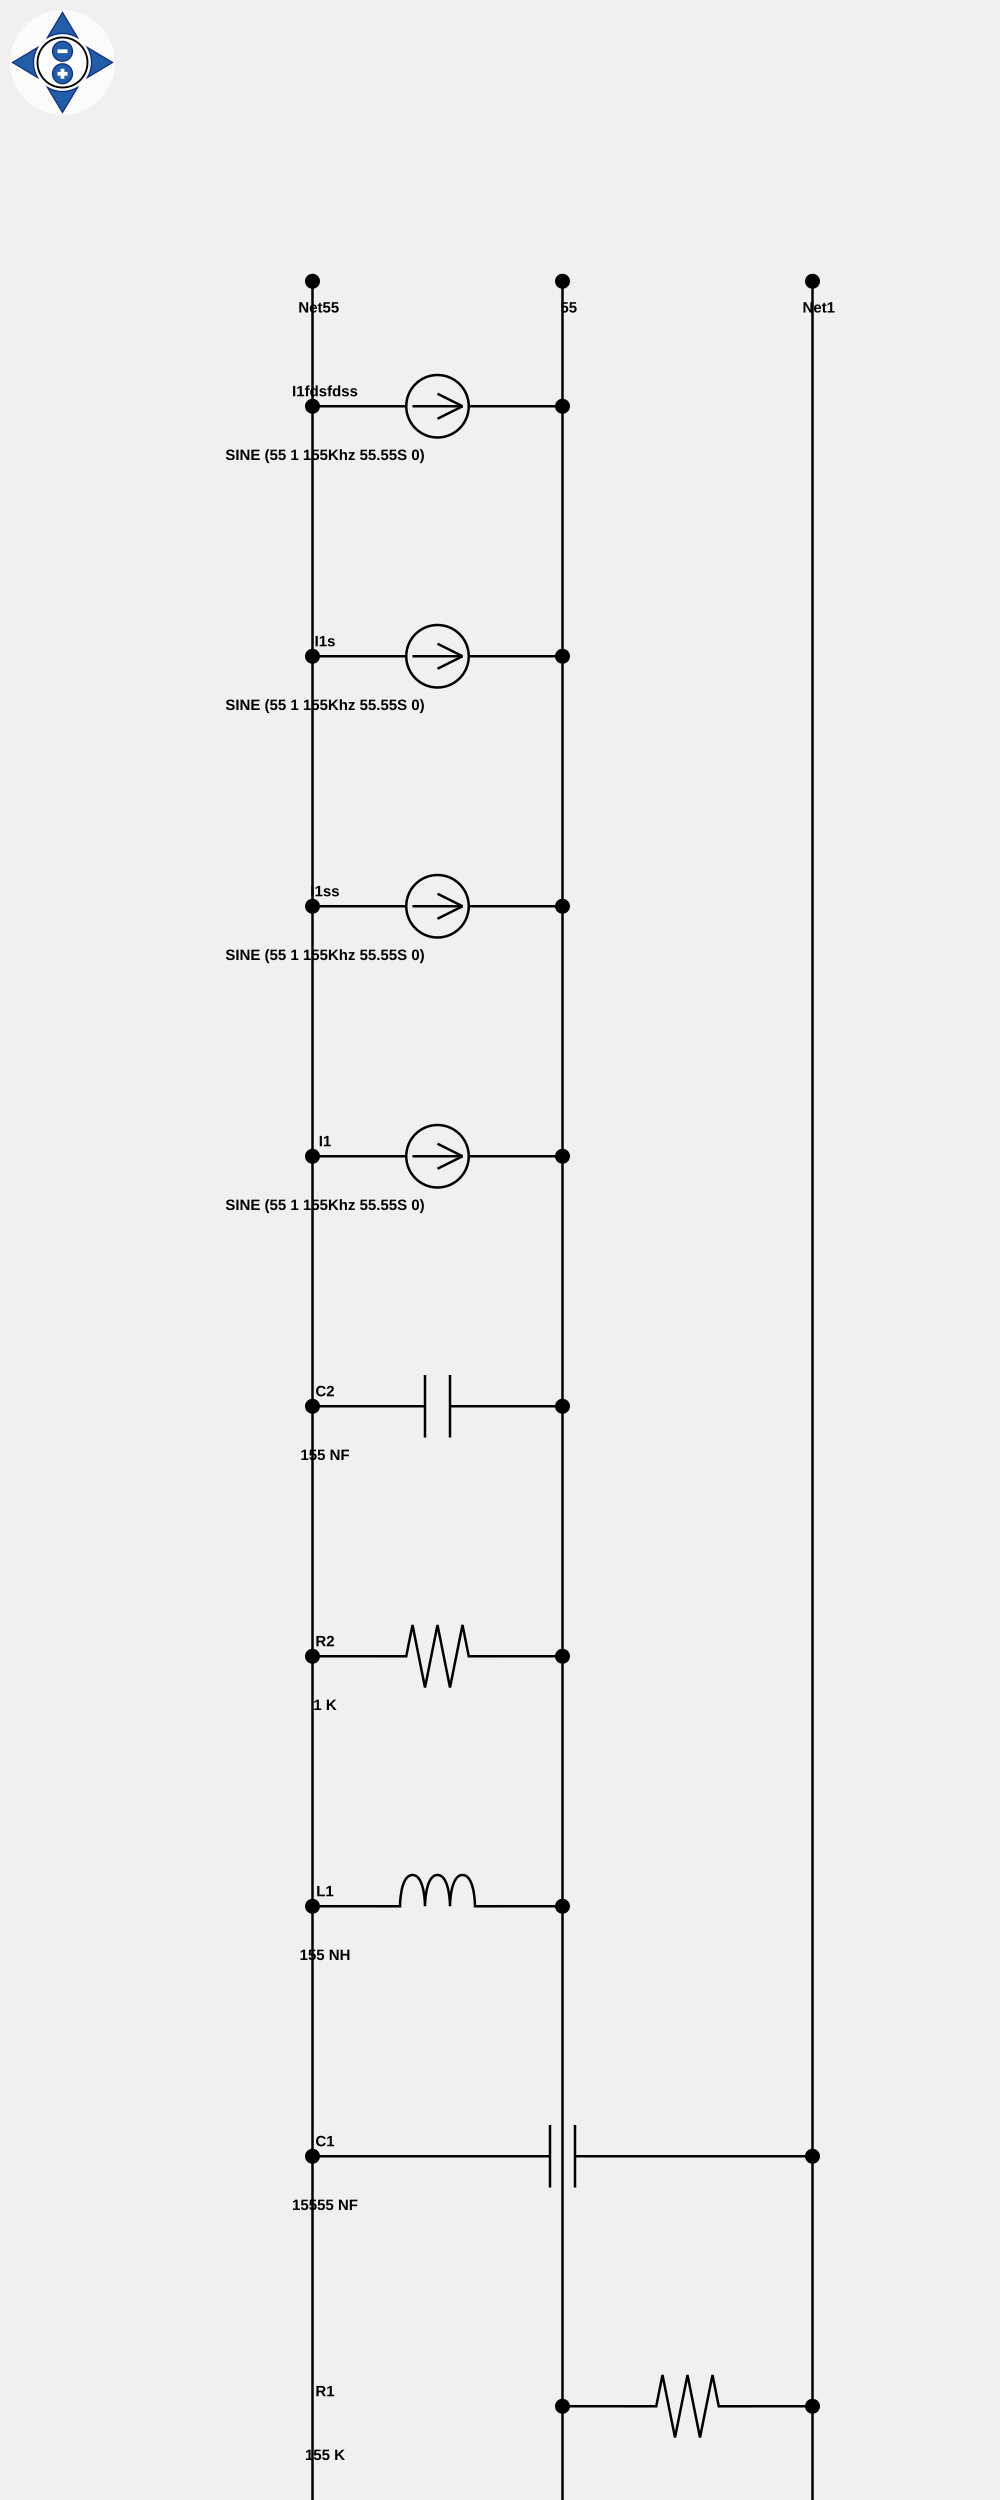
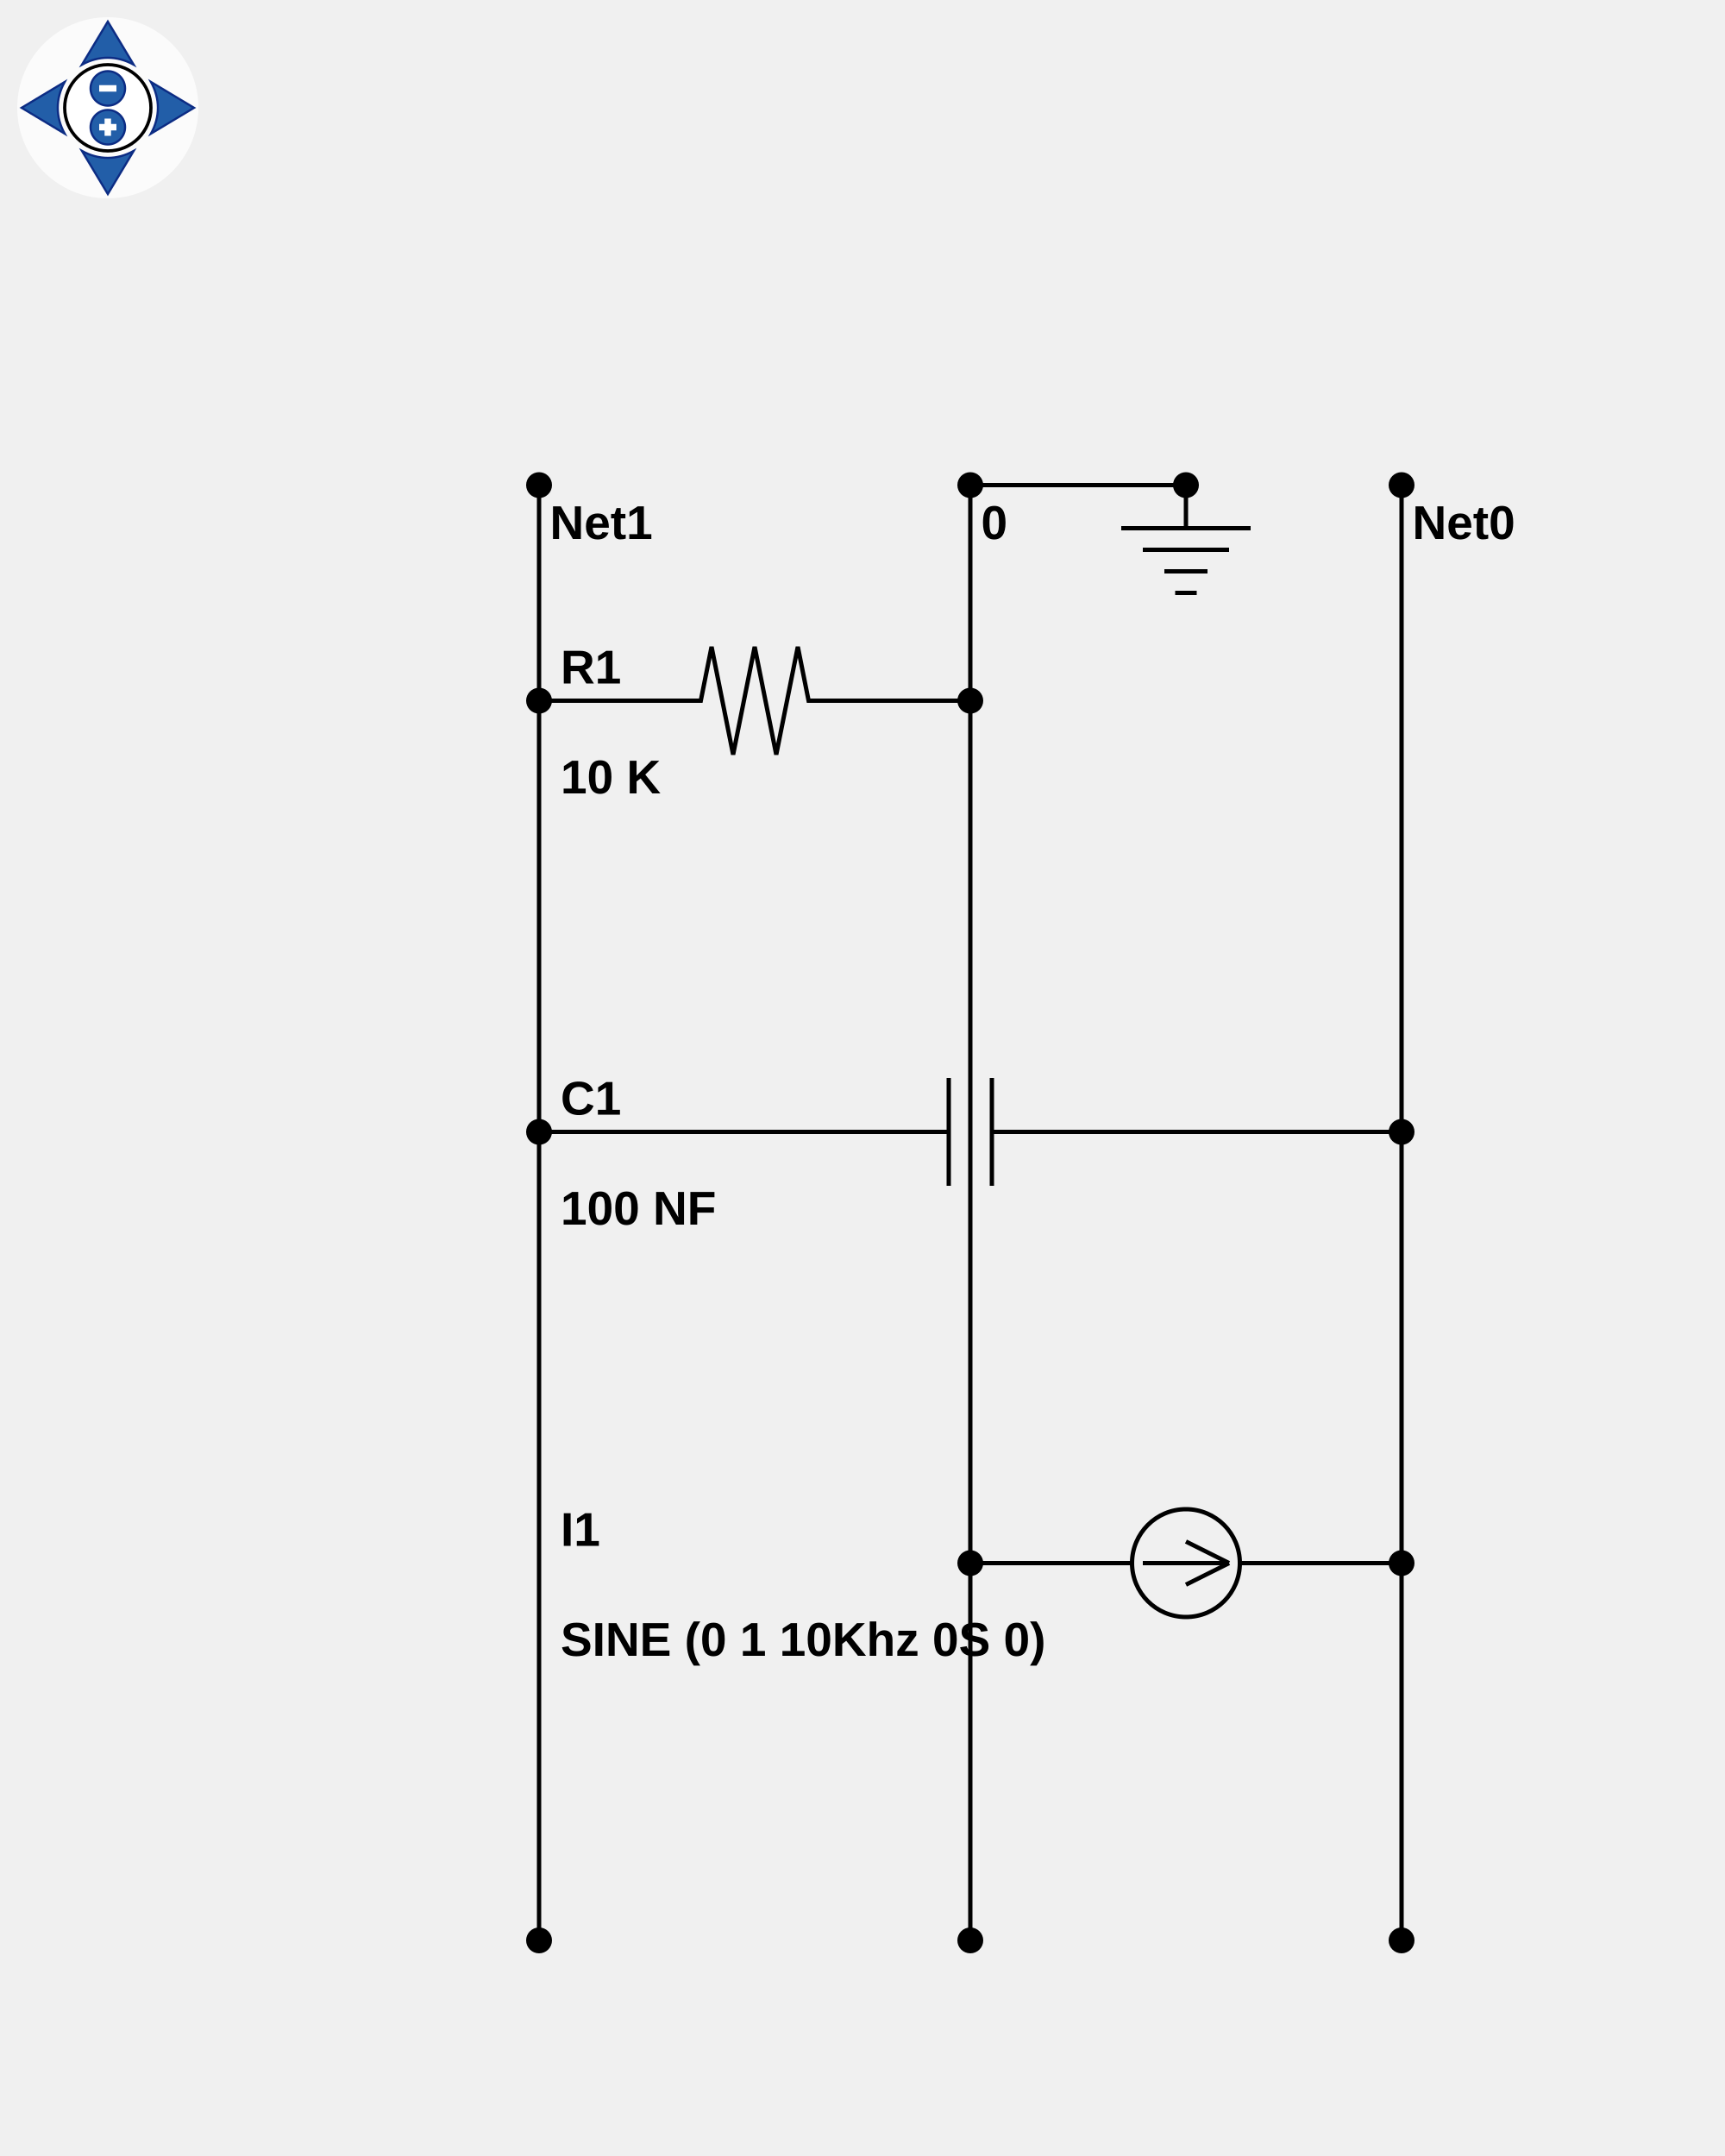
- <svg xmlns="http://www.w3.org/2000/svg" width="800" height="2000">
+ <svg xmlns="http://www.w3.org/2000/svg" width="800" height="1000">
  <style>
  		.territory:hover{
			fill:           #22aa44;
		}
  		.compass{
  			fill:			#fff;
  			stroke:			#000;
  			stroke-width:	1.5;
  		}
   		.button{
		    fill:           	#225EA8;
			stroke:   			#0C2C84;
			stroke-miterlimit:	6;
			stroke-linecap:		round;
		}
		.button:hover{
			stroke-width:   	2;
		}
		.plus-minus{
			fill:	#fff;
			pointer-events: none;
		}
- 		text {
- 			text-anchor: middle;
- 			font-family: Arial, sans;
- 			font-size:12px;
- 			pointer-events: none;
- 		}
-   </style>
+ 		  </style>
  <g id="viewport" transform="matrix(1 0 0 1 200 200)">
-     <line x1="50" y1="25" x2="50" y2="1900" stroke-width="2" stroke="black" />
+     <line x1="50" y1="25" x2="50" y2="700" stroke-width="2" stroke="black" />
    <g fill="#000000" font-family="Arial,Helvetica" font-weight="bold" text-anchor="start" font-size="22px">
-       <text x="55" y="50">Net55</text>
+       <text x="55" y="50">Net1</text>
    </g>
    <ellipse cx="50" cy="25" rx="5" ry="5" stroke="black" stroke-width="2" fill="black" />
-     <ellipse cx="50" cy="1900" rx="5" ry="5" stroke="black" stroke-width="2" fill="black" />
-     <line x1="250" y1="25" x2="250" y2="1900" stroke-width="2" stroke="black" />
+     <ellipse cx="50" cy="700" rx="5" ry="5" stroke="black" stroke-width="2" fill="black" />
+     <line x1="250" y1="25" x2="350" y2="25" stroke-width="2" stroke="black" />
+     <ellipse cx="350" cy="25" rx="5" ry="5" stroke="black" stroke-width="2" fill="black" />
+     <g transform="translate(300,25)">
+       <line x1="50" y1="0" x2="50" y2="20" stroke-width="2" stroke="black" />
+       <line x1="20" y1="20" x2="80" y2="20" stroke-width="2" stroke="black" />
+       <line x1="30" y1="30" x2="70" y2="30" stroke-width="2" stroke="black" />
+       <line x1="40" y1="40" x2="60" y2="40" stroke-width="2" stroke="black" />
+       <line x1="45" y1="50" x2="55" y2="50" stroke-width="2" stroke="black" />
+     </g>
+     <line x1="250" y1="25" x2="250" y2="700" stroke-width="2" stroke="black" />
    <g fill="#000000" font-family="Arial,Helvetica" font-weight="bold" text-anchor="start" font-size="22px">
-       <text x="255" y="50">55</text>
+       <text x="255" y="50">0</text>
    </g>
    <ellipse cx="250" cy="25" rx="5" ry="5" stroke="black" stroke-width="2" fill="black" />
-     <ellipse cx="250" cy="1900" rx="5" ry="5" stroke="black" stroke-width="2" fill="black" />
-     <line x1="450" y1="25" x2="450" y2="1900" stroke-width="2" stroke="black" />
+     <ellipse cx="250" cy="700" rx="5" ry="5" stroke="black" stroke-width="2" fill="black" />
+     <line x1="450" y1="25" x2="450" y2="700" stroke-width="2" stroke="black" />
    <g fill="#000000" font-family="Arial,Helvetica" font-weight="bold" text-anchor="start" font-size="22px">
-       <text x="455" y="50">Net1</text>
+       <text x="455" y="50">Net0</text>
    </g>
    <ellipse cx="450" cy="25" rx="5" ry="5" stroke="black" stroke-width="2" fill="black" />
-     <ellipse cx="450" cy="1900" rx="5" ry="5" stroke="black" stroke-width="2" fill="black" />
+     <ellipse cx="450" cy="700" rx="5" ry="5" stroke="black" stroke-width="2" fill="black" />
    <g transform="translate(100,100)">
+       <path d="M 0 25 L 25 25, 30 0, 40 50, 50 0, 60 50, 70 0, 75 25, 100 25" stroke="black" fill="none" stroke-width="2" />
+     </g>
+     <line x1="50" y1="125" x2="100" y2="125" stroke-width="2" stroke="black" />
+     <line x1="200" y1="125" x2="250" y2="125" stroke-width="2" stroke="black" />
+     <ellipse cx="50" cy="125" rx="5" ry="5" stroke="black" stroke-width="2" fill="black" />
+     <ellipse cx="250" cy="125" rx="5" ry="5" stroke="black" stroke-width="2" fill="black" />
+     <g fill="#000000" font-family="Arial,Helvetica" font-weight="bold" text-anchor="start" font-size="22px">
+       <text x="60" y="117">R1</text>
+     </g>
+     <g fill="#000000" font-family="Arial,Helvetica" font-weight="bold" text-anchor="start" font-size="22px">
+       <text x="60" y="168">10 K</text>
+     </g>
+     <g transform="translate(200,300)">
+       <line x1="0" y1="25" x2="40" y2="25" stroke-width="2" stroke="black" />
+       <line x1="40" y1="0" x2="40" y2="50" stroke-width="2" stroke="black" />
+       <line x1="60" y1="0" x2="60" y2="50" stroke-width="2" stroke="black" />
+       <line x1="60" y1="25" x2="100" y2="25" stroke-width="2" stroke="black" />
+     </g>
+     <line x1="50" y1="325" x2="200" y2="325" stroke-width="2" stroke="black" />
+     <line x1="300" y1="325" x2="450" y2="325" stroke-width="2" stroke="black" />
+     <ellipse cx="50" cy="325" rx="5" ry="5" stroke="black" stroke-width="2" fill="black" />
+     <ellipse cx="450" cy="325" rx="5" ry="5" stroke="black" stroke-width="2" fill="black" />
+     <g fill="#000000" font-family="Arial,Helvetica" font-weight="bold" text-anchor="start" font-size="22px">
+       <text x="60" y="317">C1</text>
+     </g>
+     <g fill="#000000" font-family="Arial,Helvetica" font-weight="bold" text-anchor="start" font-size="22px">
+       <text x="60" y="368">100 NF</text>
+     </g>
+     <g transform="translate(300,500)">
      <ellipse cx="50" cy="25" rx="25" ry="25" stroke="black" stroke-width="2" fill="none" />
      <line x1="0" y1="25" x2="25" y2="25" stroke-width="2" stroke="black" />
      <line x1="75" y1="25" x2="100" y2="25" stroke-width="2" stroke="black" />
      <line x1="30" y1="25" x2="70" y2="25" stroke-width="2" stroke="black" />
      <line x1="50" y1="15" x2="70" y2="25" stroke-width="2" stroke="black" />
      <line x1="50" y1="35" x2="70" y2="25" stroke-width="2" stroke="black" />
    </g>
-     <line x1="50" y1="125" x2="100" y2="125" stroke-width="2" stroke="black" />
-     <line x1="200" y1="125" x2="250" y2="125" stroke-width="2" stroke="black" />
-     <ellipse cx="50" cy="125" rx="5" ry="5" stroke="black" stroke-width="2" fill="black" />
-     <ellipse cx="250" cy="125" rx="5" ry="5" stroke="black" stroke-width="2" fill="black" />
+     <line x1="250" y1="525" x2="300" y2="525" stroke-width="2" stroke="black" />
+     <line x1="400" y1="525" x2="450" y2="525" stroke-width="2" stroke="black" />
+     <ellipse cx="250" cy="525" rx="5" ry="5" stroke="black" stroke-width="2" fill="black" />
+     <ellipse cx="450" cy="525" rx="5" ry="5" stroke="black" stroke-width="2" fill="black" />
    <g fill="#000000" font-family="Arial,Helvetica" font-weight="bold" text-anchor="start" font-size="22px">
-       <text x="60" y="117">I1fdsfdss</text>
+       <text x="60" y="517">I1</text>
    </g>
    <g fill="#000000" font-family="Arial,Helvetica" font-weight="bold" text-anchor="start" font-size="22px">
-       <text x="60" y="168">SINE (55 1 155Khz 55.55S 0) </text>
-     </g>
-     <g transform="translate(100,300)">
-       <ellipse cx="50" cy="25" rx="25" ry="25" stroke="black" stroke-width="2" fill="none" />
-       <line x1="0" y1="25" x2="25" y2="25" stroke-width="2" stroke="black" />
-       <line x1="75" y1="25" x2="100" y2="25" stroke-width="2" stroke="black" />
-       <line x1="30" y1="25" x2="70" y2="25" stroke-width="2" stroke="black" />
-       <line x1="50" y1="15" x2="70" y2="25" stroke-width="2" stroke="black" />
-       <line x1="50" y1="35" x2="70" y2="25" stroke-width="2" stroke="black" />
-     </g>
-     <line x1="50" y1="325" x2="100" y2="325" stroke-width="2" stroke="black" />
-     <line x1="200" y1="325" x2="250" y2="325" stroke-width="2" stroke="black" />
-     <ellipse cx="50" cy="325" rx="5" ry="5" stroke="black" stroke-width="2" fill="black" />
-     <ellipse cx="250" cy="325" rx="5" ry="5" stroke="black" stroke-width="2" fill="black" />
-     <g fill="#000000" font-family="Arial,Helvetica" font-weight="bold" text-anchor="start" font-size="22px">
-       <text x="60" y="317">I1s</text>
-     </g>
-     <g fill="#000000" font-family="Arial,Helvetica" font-weight="bold" text-anchor="start" font-size="22px">
-       <text x="60" y="368">SINE (55 1 155Khz 55.55S 0) </text>
-     </g>
-     <g transform="translate(100,500)">
-       <ellipse cx="50" cy="25" rx="25" ry="25" stroke="black" stroke-width="2" fill="none" />
-       <line x1="0" y1="25" x2="25" y2="25" stroke-width="2" stroke="black" />
-       <line x1="75" y1="25" x2="100" y2="25" stroke-width="2" stroke="black" />
-       <line x1="30" y1="25" x2="70" y2="25" stroke-width="2" stroke="black" />
-       <line x1="50" y1="15" x2="70" y2="25" stroke-width="2" stroke="black" />
-       <line x1="50" y1="35" x2="70" y2="25" stroke-width="2" stroke="black" />
-     </g>
-     <line x1="50" y1="525" x2="100" y2="525" stroke-width="2" stroke="black" />
-     <line x1="200" y1="525" x2="250" y2="525" stroke-width="2" stroke="black" />
-     <ellipse cx="50" cy="525" rx="5" ry="5" stroke="black" stroke-width="2" fill="black" />
-     <ellipse cx="250" cy="525" rx="5" ry="5" stroke="black" stroke-width="2" fill="black" />
-     <g fill="#000000" font-family="Arial,Helvetica" font-weight="bold" text-anchor="start" font-size="22px">
-       <text x="60" y="517">I1ss</text>
-     </g>
-     <g fill="#000000" font-family="Arial,Helvetica" font-weight="bold" text-anchor="start" font-size="22px">
-       <text x="60" y="568">SINE (55 1 155Khz 55.55S 0) </text>
-     </g>
-     <g transform="translate(100,700)">
-       <ellipse cx="50" cy="25" rx="25" ry="25" stroke="black" stroke-width="2" fill="none" />
-       <line x1="0" y1="25" x2="25" y2="25" stroke-width="2" stroke="black" />
-       <line x1="75" y1="25" x2="100" y2="25" stroke-width="2" stroke="black" />
-       <line x1="30" y1="25" x2="70" y2="25" stroke-width="2" stroke="black" />
-       <line x1="50" y1="15" x2="70" y2="25" stroke-width="2" stroke="black" />
-       <line x1="50" y1="35" x2="70" y2="25" stroke-width="2" stroke="black" />
-     </g>
-     <line x1="50" y1="725" x2="100" y2="725" stroke-width="2" stroke="black" />
-     <line x1="200" y1="725" x2="250" y2="725" stroke-width="2" stroke="black" />
-     <ellipse cx="50" cy="725" rx="5" ry="5" stroke="black" stroke-width="2" fill="black" />
-     <ellipse cx="250" cy="725" rx="5" ry="5" stroke="black" stroke-width="2" fill="black" />
-     <g fill="#000000" font-family="Arial,Helvetica" font-weight="bold" text-anchor="start" font-size="22px">
-       <text x="60" y="717">I1</text>
-     </g>
-     <g fill="#000000" font-family="Arial,Helvetica" font-weight="bold" text-anchor="start" font-size="22px">
-       <text x="60" y="768">SINE (55 1 155Khz 55.55S 0) </text>
-     </g>
-     <g transform="translate(100,900)">
-       <line x1="0" y1="25" x2="40" y2="25" stroke-width="2" stroke="black" />
-       <line x1="40" y1="0" x2="40" y2="50" stroke-width="2" stroke="black" />
-       <line x1="60" y1="0" x2="60" y2="50" stroke-width="2" stroke="black" />
-       <line x1="60" y1="25" x2="100" y2="25" stroke-width="2" stroke="black" />
-     </g>
-     <line x1="50" y1="925" x2="100" y2="925" stroke-width="2" stroke="black" />
-     <line x1="200" y1="925" x2="250" y2="925" stroke-width="2" stroke="black" />
-     <ellipse cx="50" cy="925" rx="5" ry="5" stroke="black" stroke-width="2" fill="black" />
-     <ellipse cx="250" cy="925" rx="5" ry="5" stroke="black" stroke-width="2" fill="black" />
-     <g fill="#000000" font-family="Arial,Helvetica" font-weight="bold" text-anchor="start" font-size="22px">
-       <text x="60" y="917">C2</text>
-     </g>
-     <g fill="#000000" font-family="Arial,Helvetica" font-weight="bold" text-anchor="start" font-size="22px">
-       <text x="60" y="968">155 NF</text>
-     </g>
-     <g transform="translate(100,1100)">
-       <path d="M 0 25 L 25 25, 30 0, 40 50, 50 0, 60 50, 70 0, 75 25, 100 25" stroke="black" fill="none" stroke-width="2" />
-     </g>
-     <line x1="50" y1="1125" x2="100" y2="1125" stroke-width="2" stroke="black" />
-     <line x1="200" y1="1125" x2="250" y2="1125" stroke-width="2" stroke="black" />
-     <ellipse cx="50" cy="1125" rx="5" ry="5" stroke="black" stroke-width="2" fill="black" />
-     <ellipse cx="250" cy="1125" rx="5" ry="5" stroke="black" stroke-width="2" fill="black" />
-     <g fill="#000000" font-family="Arial,Helvetica" font-weight="bold" text-anchor="start" font-size="22px">
-       <text x="60" y="1117">R2</text>
-     </g>
-     <g fill="#000000" font-family="Arial,Helvetica" font-weight="bold" text-anchor="start" font-size="22px">
-       <text x="60" y="1168">1 K</text>
-     </g>
-     <g transform="translate(100,1300)">
-       <path d="M 0,25 L 20,25 C 20,25 20,0 30,0 C 40,0 40,25 40,25 C 40,25 40,0 50,0 C 60,0 60,25 60,25 C 60,25 60,0 70,0 C 80,0 80,25 80,25 L 100,25" stroke="black" fill="none" stroke-width="2" />
-     </g>
-     <line x1="50" y1="1325" x2="100" y2="1325" stroke-width="2" stroke="black" />
-     <line x1="200" y1="1325" x2="250" y2="1325" stroke-width="2" stroke="black" />
-     <ellipse cx="50" cy="1325" rx="5" ry="5" stroke="black" stroke-width="2" fill="black" />
-     <ellipse cx="250" cy="1325" rx="5" ry="5" stroke="black" stroke-width="2" fill="black" />
-     <g fill="#000000" font-family="Arial,Helvetica" font-weight="bold" text-anchor="start" font-size="22px">
-       <text x="60" y="1317">L1</text>
-     </g>
-     <g fill="#000000" font-family="Arial,Helvetica" font-weight="bold" text-anchor="start" font-size="22px">
-       <text x="60" y="1368">155 NH</text>
-     </g>
-     <g transform="translate(200,1500)">
-       <line x1="0" y1="25" x2="40" y2="25" stroke-width="2" stroke="black" />
-       <line x1="40" y1="0" x2="40" y2="50" stroke-width="2" stroke="black" />
-       <line x1="60" y1="0" x2="60" y2="50" stroke-width="2" stroke="black" />
-       <line x1="60" y1="25" x2="100" y2="25" stroke-width="2" stroke="black" />
-     </g>
-     <line x1="50" y1="1525" x2="200" y2="1525" stroke-width="2" stroke="black" />
-     <line x1="300" y1="1525" x2="450" y2="1525" stroke-width="2" stroke="black" />
-     <ellipse cx="50" cy="1525" rx="5" ry="5" stroke="black" stroke-width="2" fill="black" />
-     <ellipse cx="450" cy="1525" rx="5" ry="5" stroke="black" stroke-width="2" fill="black" />
-     <g fill="#000000" font-family="Arial,Helvetica" font-weight="bold" text-anchor="start" font-size="22px">
-       <text x="60" y="1517">C1</text>
-     </g>
-     <g fill="#000000" font-family="Arial,Helvetica" font-weight="bold" text-anchor="start" font-size="22px">
-       <text x="60" y="1568">15555 NF</text>
-     </g>
-     <g transform="translate(300,1700)">
-       <path d="M 0 25 L 25 25, 30 0, 40 50, 50 0, 60 50, 70 0, 75 25, 100 25" stroke="black" fill="none" stroke-width="2" />
-     </g>
-     <line x1="250" y1="1725" x2="300" y2="1725" stroke-width="2" stroke="black" />
-     <line x1="400" y1="1725" x2="450" y2="1725" stroke-width="2" stroke="black" />
-     <ellipse cx="250" cy="1725" rx="5" ry="5" stroke="black" stroke-width="2" fill="black" />
-     <ellipse cx="450" cy="1725" rx="5" ry="5" stroke="black" stroke-width="2" fill="black" />
-     <g fill="#000000" font-family="Arial,Helvetica" font-weight="bold" text-anchor="start" font-size="22px">
-       <text x="60" y="1717">R1</text>
-     </g>
-     <g fill="#000000" font-family="Arial,Helvetica" font-weight="bold" text-anchor="start" font-size="22px">
-       <text x="60" y="1768">155 K</text>
+       <text x="60" y="568">SINE (0 1 10Khz 0S 0) </text>
    </g>
  </g>
  <circle cx="50" cy="50" r="42" fill="white" opacity="0.75" />
  <path class="button" d="M50 10 l12   20 a40, 70 0 0,0 -24,  0z" />
  <path class="button" d="M10 50 l20  -12 a70, 40 0 0,0   0, 24z" />
  <path class="button" d="M50 90 l12  -20 a40, 70 0 0,1 -24,  0z" />
  <path class="button" d="M90 50 l-20 -12 a70, 40 0 0,1   0, 24z" />
  <circle class="compass" cx="50" cy="50" r="20" />
  <circle class="button" cx="50" cy="41" r="8" />
  <circle class="button" cx="50" cy="59" r="8" />
  <rect class="plus-minus" x="46" y="39.5" width="8" height="3" />
  <rect class="plus-minus" x="46" y="57.5" width="8" height="3" />
  <rect class="plus-minus" x="48.5" y="55" width="3" height="8" />
</svg>
